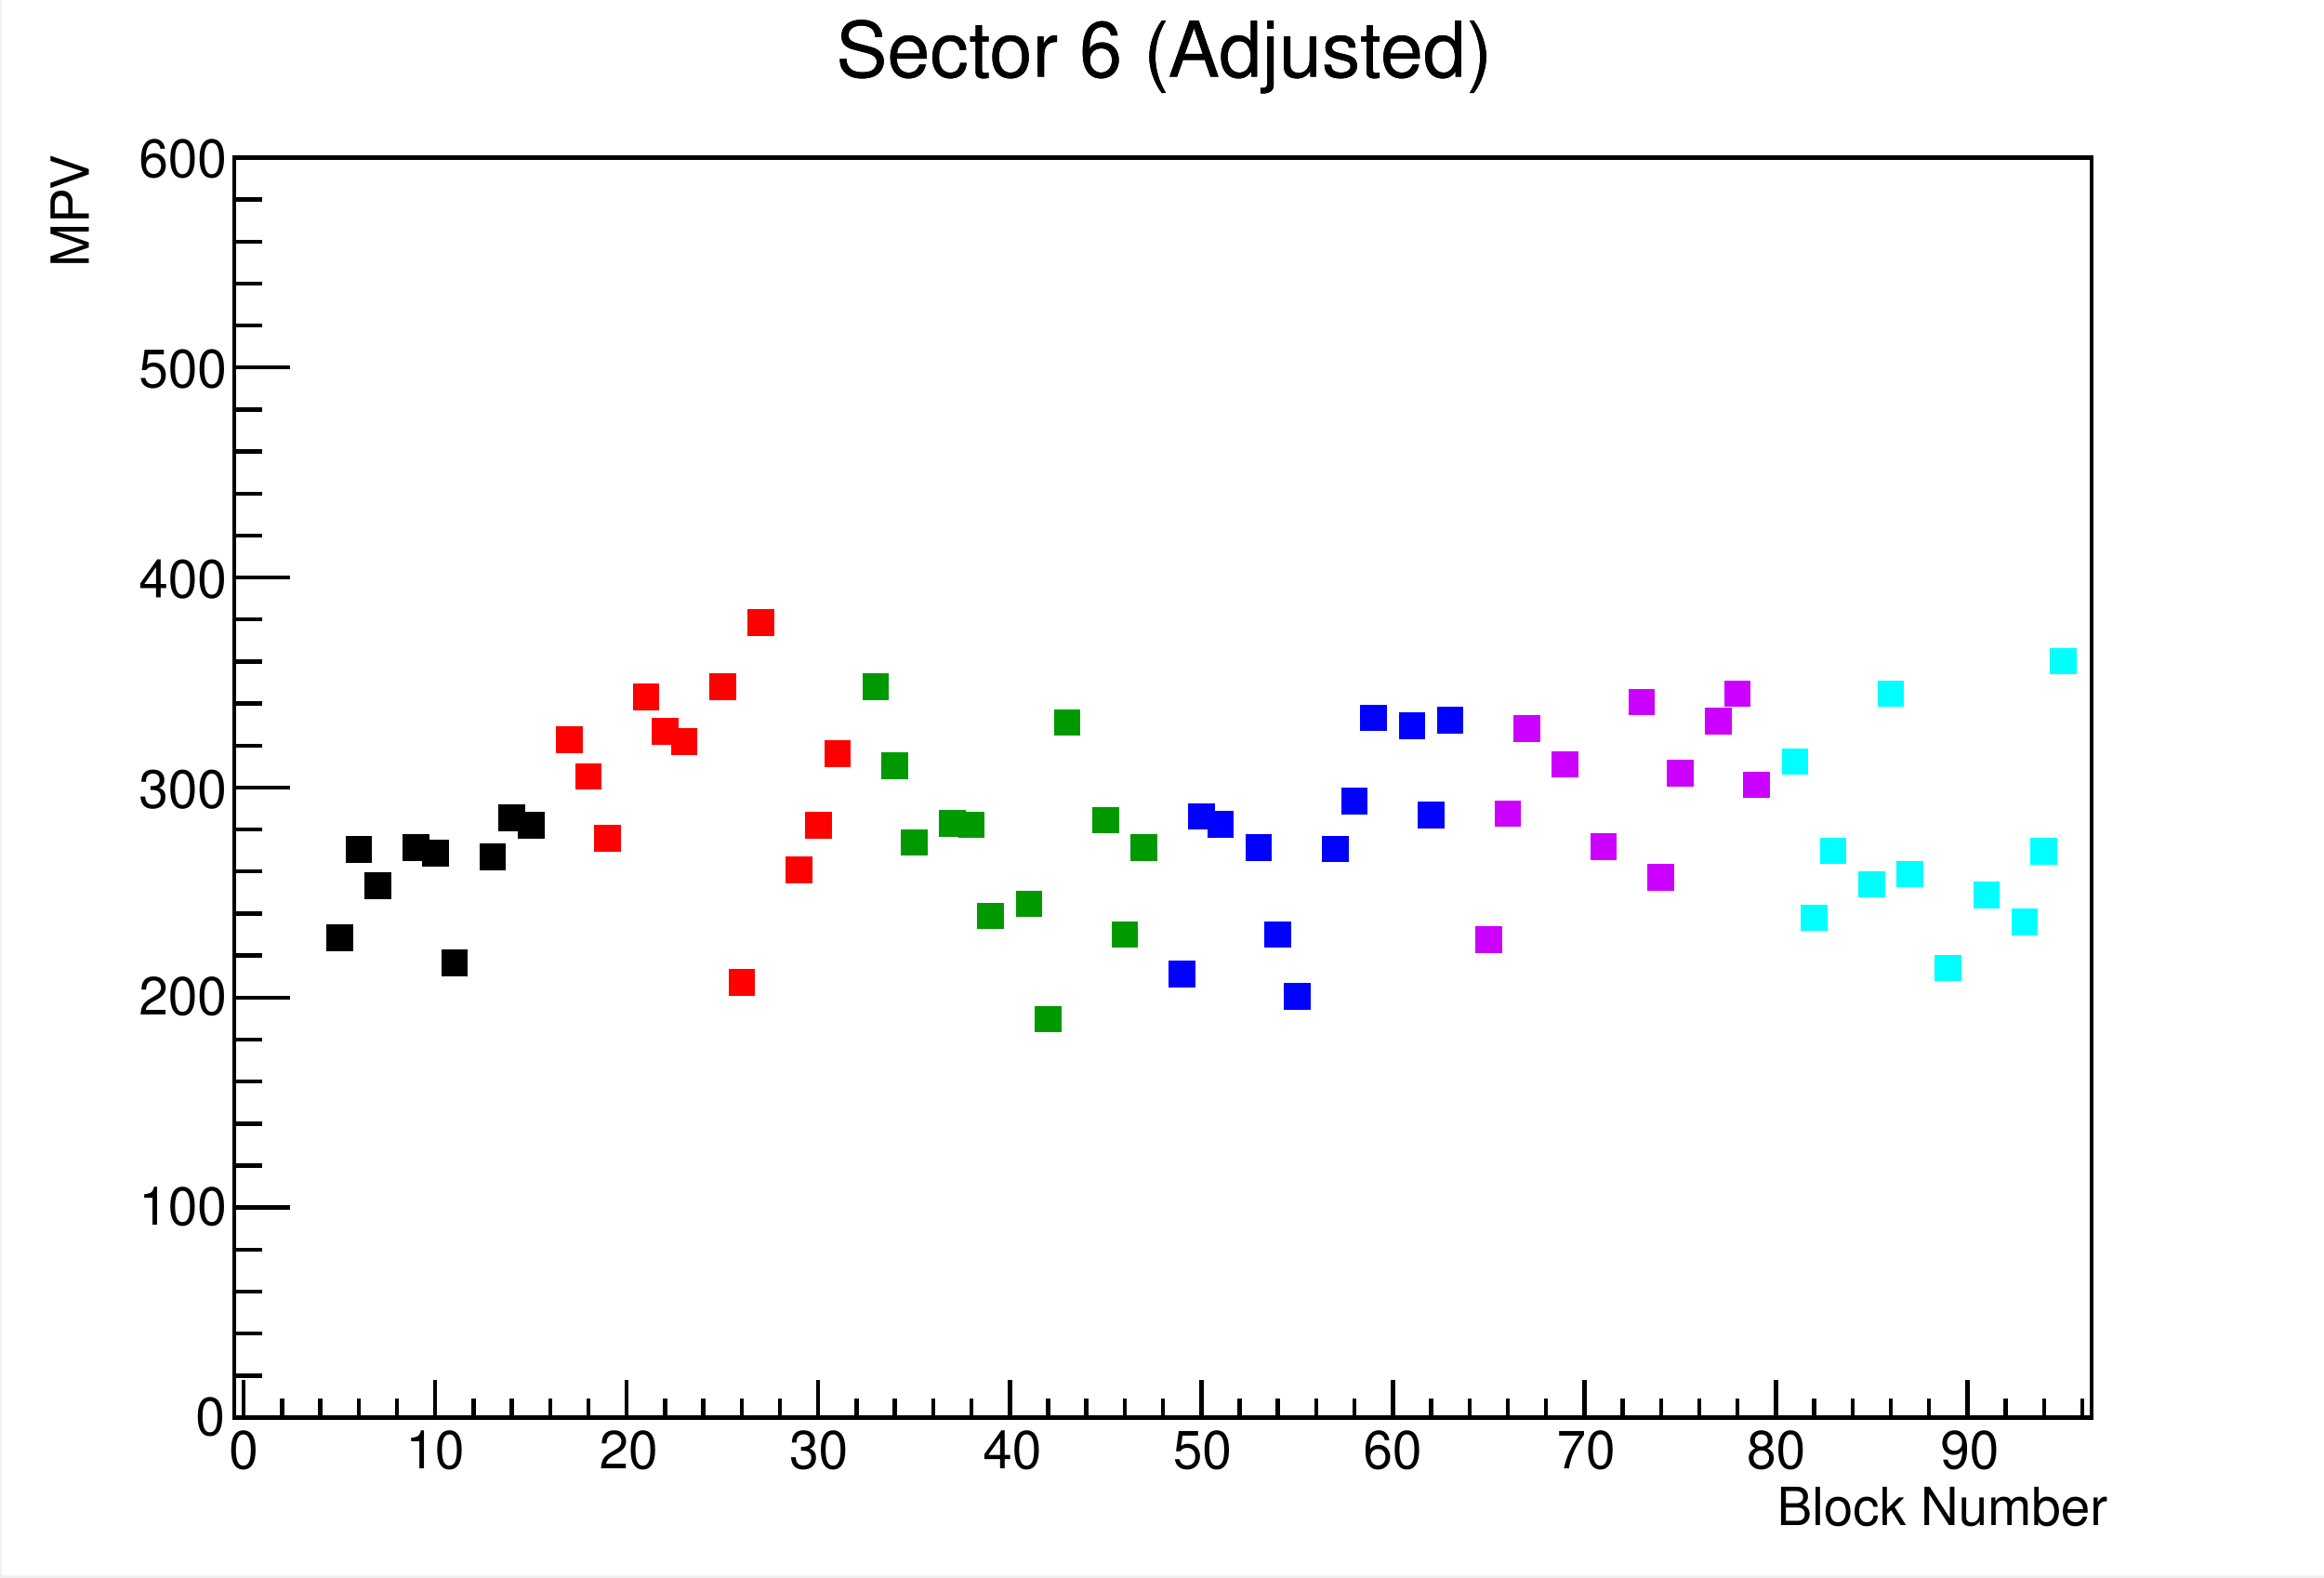
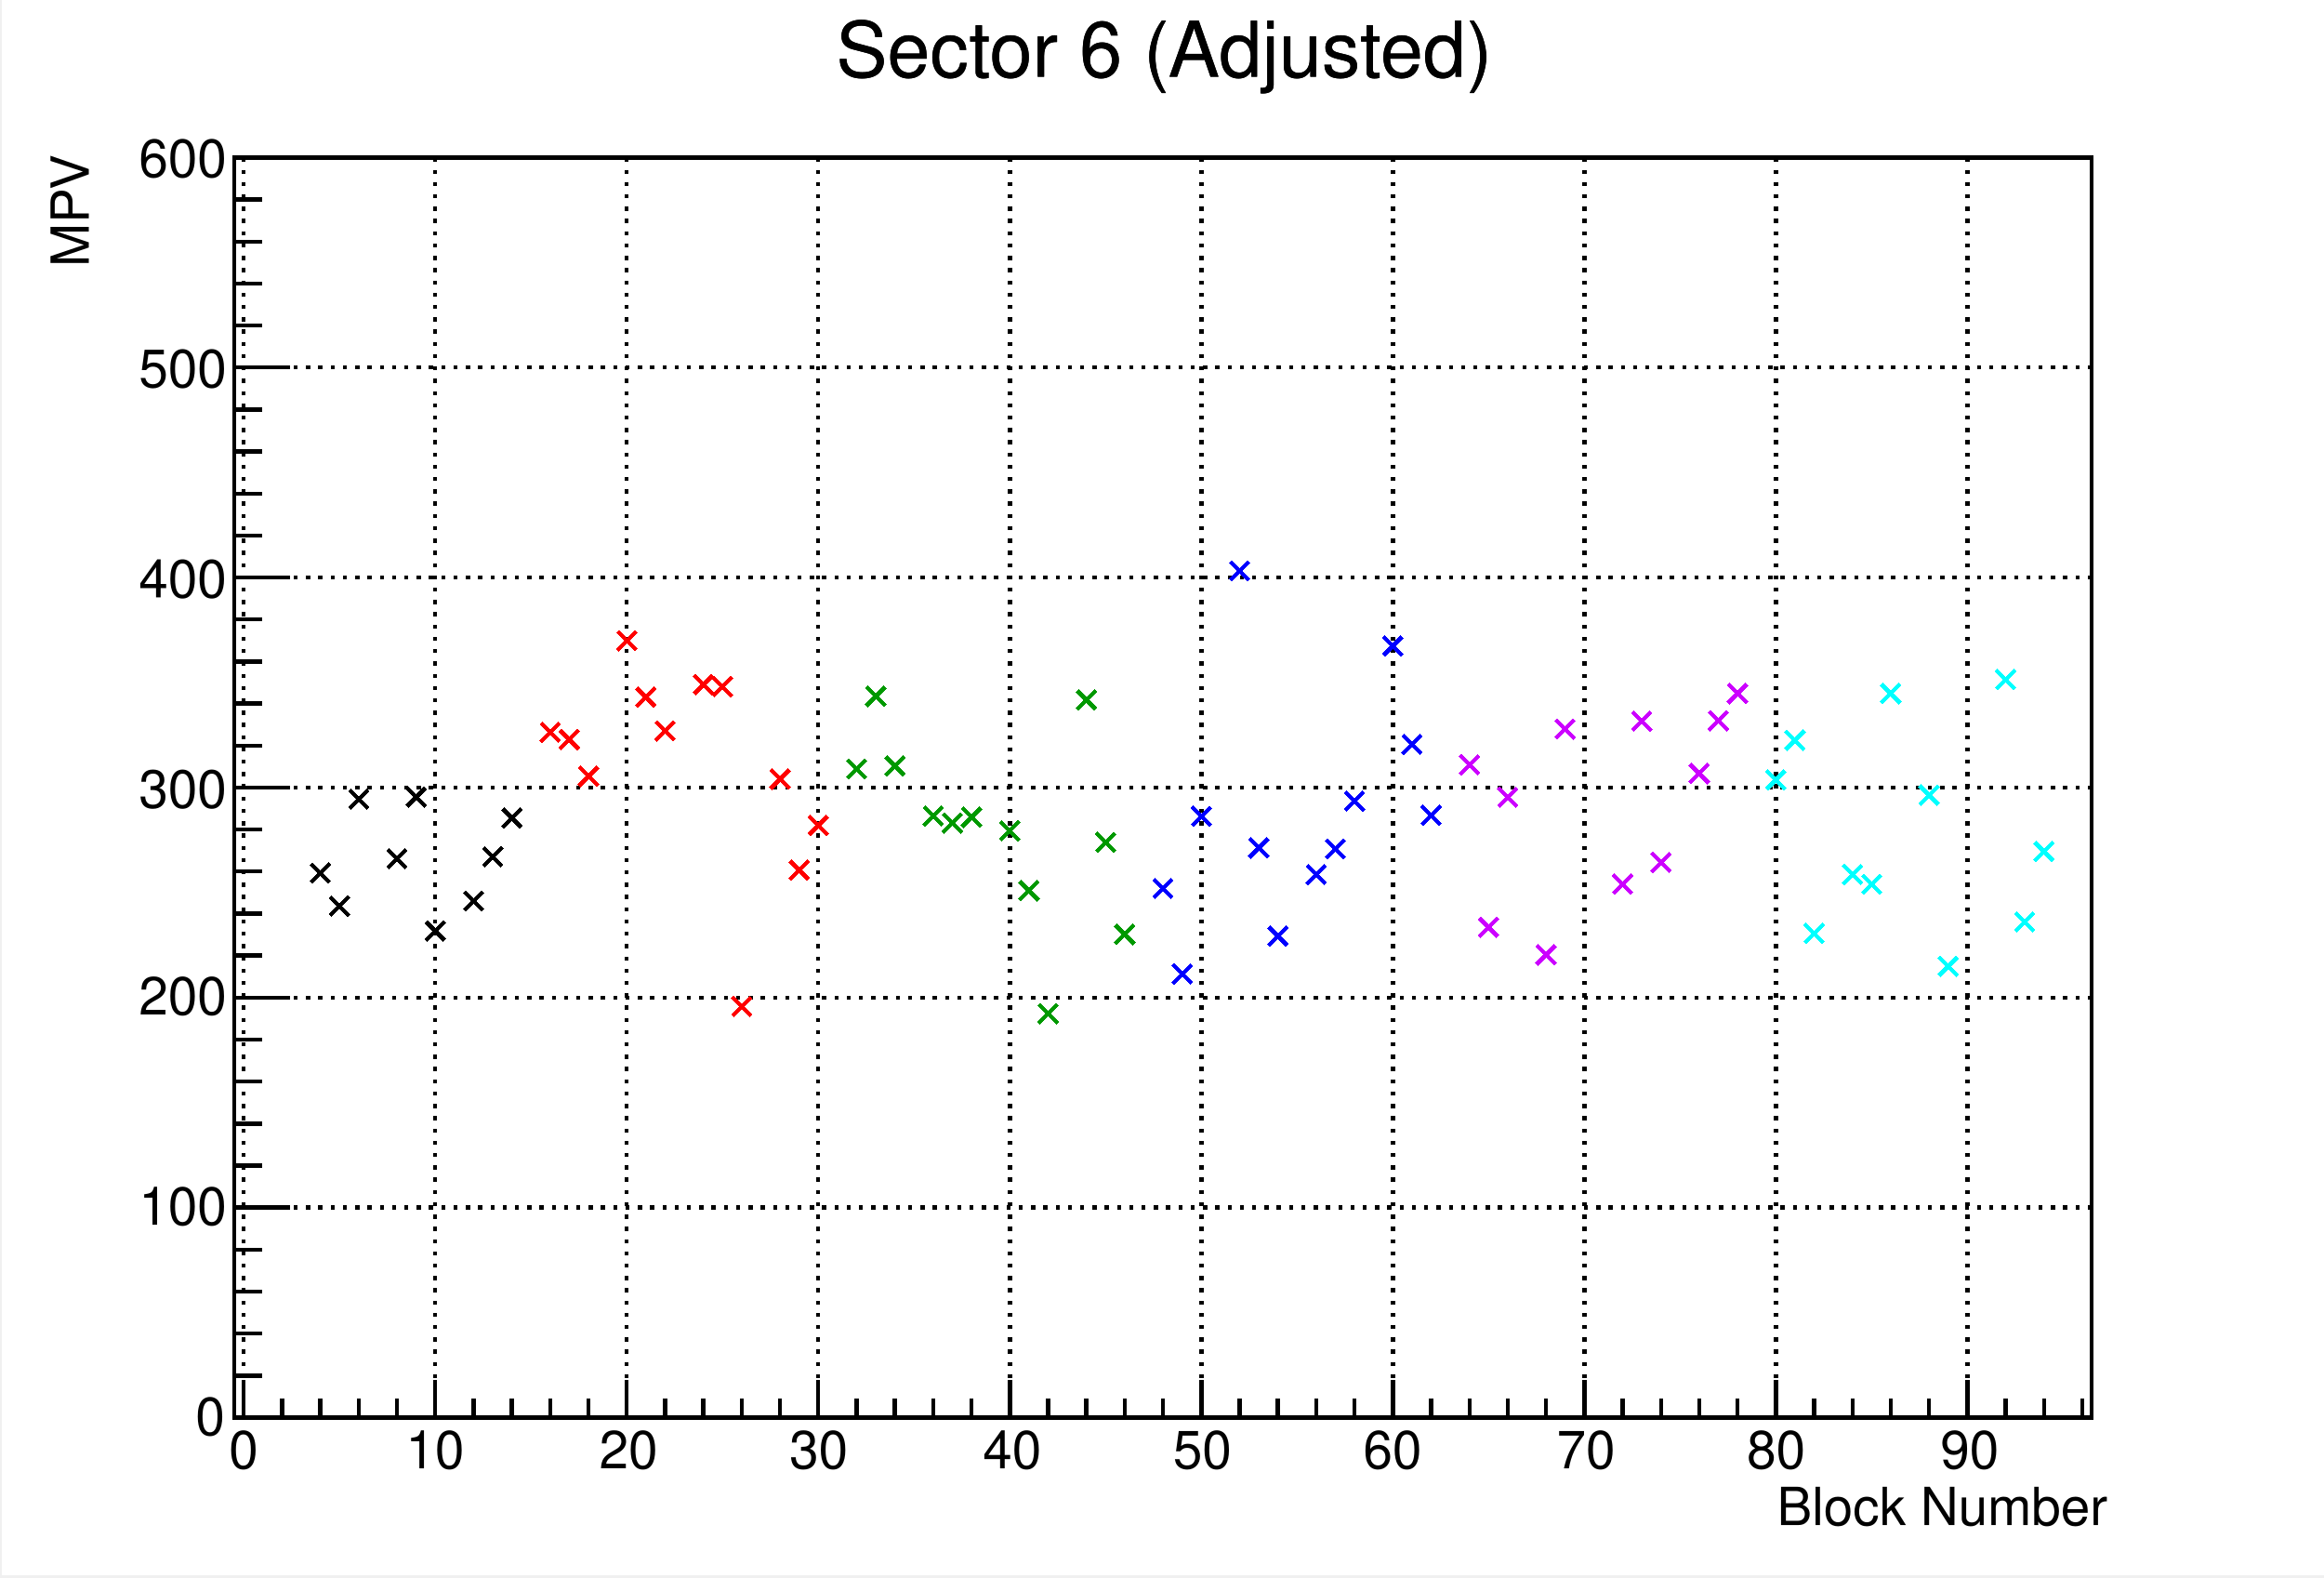
<svg xmlns="http://www.w3.org/2000/svg" width="567.429" height="384.969" viewBox="0 0 567.429 384.969" shape-rendering="crispEdges">
  <defs>
</defs>
  <rect x="0.5" y="0" width="566.929" height="384.469" fill="white" />
  <rect x="57.193" y="38.447" width="453.543" height="307.575" fill="white" />
  <rect x="57.193" y="38.447" width="453.543" height="307.575" fill="none" stroke="black" />
+   <path d="M57.193,346.022h 453.543" fill="none" stroke="black" />
+   <path d="M59.531,38.447v 307.575" fill="none" stroke="black" stroke-dasharray=" 1, 2" />
+   <path d="M106.288,38.447v 307.575" fill="none" stroke="black" stroke-dasharray=" 1, 2" />
+   <path d="M153.045,38.447v 307.575" fill="none" stroke="black" stroke-dasharray=" 1, 2" />
+   <path d="M199.802,38.447v 307.575" fill="none" stroke="black" stroke-dasharray=" 1, 2" />
+   <path d="M246.559,38.447v 307.575" fill="none" stroke="black" stroke-dasharray=" 1, 2" />
+   <path d="M293.316,38.447v 307.575" fill="none" stroke="black" stroke-dasharray=" 1, 2" />
+   <path d="M340.073,38.447v 307.575" fill="none" stroke="black" stroke-dasharray=" 1, 2" />
+   <path d="M386.83,38.447v 307.575" fill="none" stroke="black" stroke-dasharray=" 1, 2" />
+   <path d="M433.587,38.447v 307.575" fill="none" stroke="black" stroke-dasharray=" 1, 2" />
+   <path d="M480.344,38.447v 307.575" fill="none" stroke="black" stroke-dasharray=" 1, 2" />
+   <path d="M59.531,38.447v 307.575" fill="none" stroke="black" stroke-dasharray=" 1, 2" />
+   <path d="M480.344,38.447v 307.575" fill="none" stroke="black" stroke-dasharray=" 1, 2" />
+   <path d="M57.193,346.022v -307.575" fill="none" stroke="black" />
+   <path d="M510.736,346.022h -453.543" fill="none" stroke="black" stroke-dasharray=" 1, 2" />
+   <path d="M510.736,294.76h -453.543" fill="none" stroke="black" stroke-dasharray=" 1, 2" />
+   <path d="M510.736,243.497h -453.543" fill="none" stroke="black" stroke-dasharray=" 1, 2" />
+   <path d="M510.736,192.235h -453.543" fill="none" stroke="black" stroke-dasharray=" 1, 2" />
+   <path d="M510.736,140.972h -453.543" fill="none" stroke="black" stroke-dasharray=" 1, 2" />
+   <path d="M510.736,89.71h -453.543" fill="none" stroke="black" stroke-dasharray=" 1, 2" />
+   <path d="M510.736,38.447h -453.543" fill="none" stroke="black" stroke-dasharray=" 1, 2" />
  <path d="M57.193,346.022h 453.543" fill="none" stroke="#000099" />
  <path d="M57.193,346.022h 453.543" fill="none" stroke="black" />
  <path d="M59.531,336.795v 9.227" fill="none" stroke="black" />
  <path d="M68.882,341.409v 4.614" fill="none" stroke="black" />
  <path d="M78.234,341.409v 4.614" fill="none" stroke="black" />
  <path d="M87.585,341.409v 4.614" fill="none" stroke="black" />
  <path d="M96.936,341.409v 4.614" fill="none" stroke="black" />
  <path d="M106.288,336.795v 9.227" fill="none" stroke="black" />
  <path d="M115.639,341.409v 4.614" fill="none" stroke="black" />
  <path d="M124.991,341.409v 4.614" fill="none" stroke="black" />
  <path d="M134.342,341.409v 4.614" fill="none" stroke="black" />
  <path d="M143.693,341.409v 4.614" fill="none" stroke="black" />
  <path d="M153.045,336.795v 9.227" fill="none" stroke="black" />
  <path d="M162.396,341.409v 4.614" fill="none" stroke="black" />
  <path d="M171.748,341.409v 4.614" fill="none" stroke="black" />
  <path d="M181.099,341.409v 4.614" fill="none" stroke="black" />
  <path d="M190.45,341.409v 4.614" fill="none" stroke="black" />
  <path d="M199.802,336.795v 9.227" fill="none" stroke="black" />
  <path d="M209.153,341.409v 4.614" fill="none" stroke="black" />
  <path d="M218.505,341.409v 4.614" fill="none" stroke="black" />
  <path d="M227.856,341.409v 4.614" fill="none" stroke="black" />
  <path d="M237.208,341.409v 4.614" fill="none" stroke="black" />
  <path d="M246.559,336.795v 9.227" fill="none" stroke="black" />
  <path d="M255.91,341.409v 4.614" fill="none" stroke="black" />
  <path d="M265.262,341.409v 4.614" fill="none" stroke="black" />
  <path d="M274.613,341.409v 4.614" fill="none" stroke="black" />
  <path d="M283.965,341.409v 4.614" fill="none" stroke="black" />
  <path d="M293.316,336.795v 9.227" fill="none" stroke="black" />
  <path d="M302.667,341.409v 4.614" fill="none" stroke="black" />
  <path d="M312.019,341.409v 4.614" fill="none" stroke="black" />
  <path d="M321.37,341.409v 4.614" fill="none" stroke="black" />
  <path d="M330.722,341.409v 4.614" fill="none" stroke="black" />
  <path d="M340.073,336.795v 9.227" fill="none" stroke="black" />
  <path d="M349.424,341.409v 4.614" fill="none" stroke="black" />
  <path d="M358.776,341.409v 4.614" fill="none" stroke="black" />
  <path d="M368.127,341.409v 4.614" fill="none" stroke="black" />
  <path d="M377.479,341.409v 4.614" fill="none" stroke="black" />
  <path d="M386.83,336.795v 9.227" fill="none" stroke="black" />
  <path d="M396.181,341.409v 4.614" fill="none" stroke="black" />
  <path d="M405.533,341.409v 4.614" fill="none" stroke="black" />
  <path d="M414.884,341.409v 4.614" fill="none" stroke="black" />
  <path d="M424.236,341.409v 4.614" fill="none" stroke="black" />
  <path d="M433.587,336.795v 9.227" fill="none" stroke="black" />
  <path d="M442.939,341.409v 4.614" fill="none" stroke="black" />
  <path d="M452.29,341.409v 4.614" fill="none" stroke="black" />
  <path d="M461.641,341.409v 4.614" fill="none" stroke="black" />
  <path d="M470.993,341.409v 4.614" fill="none" stroke="black" />
  <path d="M480.344,336.795v 9.227" fill="none" stroke="black" />
  <path d="M59.531,336.795v 9.227" fill="none" stroke="black" />
  <path d="M480.344,336.795v 9.227" fill="none" stroke="black" />
  <path d="M489.696,341.409v 4.614" fill="none" stroke="black" />
  <path d="M499.047,341.409v 4.614" fill="none" stroke="black" />
  <path d="M508.398,341.409v 4.614" fill="none" stroke="black" />
  <text xml:space="preserve" x="55.89" y="358.403" fill="black" font-size="12.845" font-family="Helvetica">0</text>
  <text xml:space="preserve" x="99.061" y="358.403" fill="black" font-size="12.845" font-family="Helvetica">10</text>
  <text xml:space="preserve" x="146.305" y="358.403" fill="black" font-size="12.845" font-family="Helvetica">20</text>
  <text xml:space="preserve" x="192.735" y="358.403" fill="black" font-size="12.845" font-family="Helvetica">30</text>
  <text xml:space="preserve" x="239.979" y="358.403" fill="black" font-size="12.845" font-family="Helvetica">40</text>
  <text xml:space="preserve" x="286.408" y="358.403" fill="black" font-size="12.845" font-family="Helvetica">50</text>
  <text xml:space="preserve" x="332.838" y="358.403" fill="black" font-size="12.845" font-family="Helvetica">60</text>
  <text xml:space="preserve" x="380.082" y="358.403" fill="black" font-size="12.845" font-family="Helvetica">70</text>
  <text xml:space="preserve" x="426.511" y="358.403" fill="black" font-size="12.845" font-family="Helvetica">80</text>
  <text xml:space="preserve" x="473.755" y="358.403" fill="black" font-size="12.845" font-family="Helvetica">90</text>
  <text xml:space="preserve" x="433.842" y="372.251" fill="black" font-size="12.845" font-family="Helvetica">Block Number</text>
  <path d="M57.193,346.022v -307.575" fill="none" stroke="black" />
  <path d="M70.799,346.022h -13.606" fill="none" stroke="black" />
  <path d="M63.996,335.77h -6.803" fill="none" stroke="black" />
  <path d="M63.996,325.517h -6.803" fill="none" stroke="black" />
  <path d="M63.996,315.265h -6.803" fill="none" stroke="black" />
  <path d="M63.996,305.012h -6.803" fill="none" stroke="black" />
  <path d="M70.799,294.76h -13.606" fill="none" stroke="black" />
  <path d="M63.996,284.507h -6.803" fill="none" stroke="black" />
  <path d="M63.996,274.255h -6.803" fill="none" stroke="black" />
  <path d="M63.996,264.002h -6.803" fill="none" stroke="black" />
  <path d="M63.996,253.75h -6.803" fill="none" stroke="black" />
  <path d="M70.799,243.497h -13.606" fill="none" stroke="black" />
  <path d="M63.996,233.245h -6.803" fill="none" stroke="black" />
  <path d="M63.996,222.992h -6.803" fill="none" stroke="black" />
  <path d="M63.996,212.74h -6.803" fill="none" stroke="black" />
  <path d="M63.996,202.487h -6.803" fill="none" stroke="black" />
  <path d="M70.799,192.235h -13.606" fill="none" stroke="black" />
  <path d="M63.996,181.982h -6.803" fill="none" stroke="black" />
  <path d="M63.996,171.73h -6.803" fill="none" stroke="black" />
  <path d="M63.996,161.477h -6.803" fill="none" stroke="black" />
  <path d="M63.996,151.225h -6.803" fill="none" stroke="black" />
  <path d="M70.799,140.972h -13.606" fill="none" stroke="black" />
  <path d="M63.996,130.72h -6.803" fill="none" stroke="black" />
  <path d="M63.996,120.467h -6.803" fill="none" stroke="black" />
  <path d="M63.996,110.215h -6.803" fill="none" stroke="black" />
  <path d="M63.996,99.962h -6.803" fill="none" stroke="black" />
  <path d="M70.799,89.71h -13.606" fill="none" stroke="black" />
  <path d="M63.996,79.457h -6.803" fill="none" stroke="black" />
  <path d="M63.996,69.204h -6.803" fill="none" stroke="black" />
  <path d="M63.996,58.952h -6.803" fill="none" stroke="black" />
  <path d="M63.996,48.699h -6.803" fill="none" stroke="black" />
  <path d="M70.799,38.447h -13.606" fill="none" stroke="black" />
  <text xml:space="preserve" x="47.744" y="350.258" fill="black" font-size="12.845" font-family="Helvetica">0</text>
  <text xml:space="preserve" x="33.897" y="298.941" fill="black" font-size="12.845" font-family="Helvetica">100</text>
  <text xml:space="preserve" x="33.897" y="247.624" fill="black" font-size="12.845" font-family="Helvetica">200</text>
  <text xml:space="preserve" x="33.897" y="197.122" fill="black" font-size="12.845" font-family="Helvetica">300</text>
  <text xml:space="preserve" x="33.897" y="145.805" fill="black" font-size="12.845" font-family="Helvetica">400</text>
  <text xml:space="preserve" x="33.897" y="94.488" fill="black" font-size="12.845" font-family="Helvetica">500</text>
  <text xml:space="preserve" x="33.897" y="43.171" fill="black" font-size="12.845" font-family="Helvetica">600</text>
  <g transform="rotate(-90,21.6784,65.1643)">
    <text xml:space="preserve" x="21.678" y="65.164" fill="black" font-size="12.845" font-family="Helvetica">MPV</text>
  </g>
  <text xml:space="preserve" x="204.138" y="18.735" fill="black" font-size="18.794" font-family="Helvetica">Sector 6 (Adjusted)</text>
-   <g fill="black">
-     <rect x="79.651" y="225.644" width="6.516" height="6.516" />
-   </g>
-   <g fill="black">
-     <rect x="84.327" y="204.09" width="6.516" height="6.516" />
-   </g>
-   <g fill="black">
-     <rect x="89.002" y="212.853" width="6.516" height="6.516" />
-   </g>
-   <g fill="black">
-     <rect x="98.354" y="203.618" width="6.516" height="6.516" />
-   </g>
-   <g fill="black">
-     <rect x="103.03" y="204.966" width="6.516" height="6.516" />
-   </g>
-   <g fill="black">
-     <rect x="107.705" y="231.718" width="6.516" height="6.516" />
-   </g>
-   <g fill="black">
-     <rect x="117.057" y="205.834" width="6.516" height="6.516" />
-   </g>
-   <g fill="black">
-     <rect x="121.732" y="196.417" width="6.516" height="6.516" />
-   </g>
-   <g fill="black">
-     <rect x="126.408" y="198.249" width="6.516" height="6.516" />
-   </g>
-   <g fill="#ff0000">
-     <rect x="135.76" y="177.268" width="6.516" height="6.516" />
-   </g>
-   <g fill="#ff0000">
-     <rect x="140.435" y="186.256" width="6.516" height="6.516" />
-   </g>
-   <g fill="#ff0000">
-     <rect x="145.111" y="201.301" width="6.516" height="6.516" />
-   </g>
-   <g fill="#ff0000">
-     <rect x="154.462" y="166.918" width="6.516" height="6.516" />
-   </g>
-   <g fill="#ff0000">
-     <rect x="159.138" y="175.188" width="6.516" height="6.516" />
-   </g>
-   <g fill="#ff0000">
-     <rect x="163.814" y="177.763" width="6.516" height="6.516" />
-   </g>
-   <g fill="#ff0000">
-     <rect x="173.165" y="164.363" width="6.516" height="6.516" />
-   </g>
-   <g fill="#ff0000">
-     <rect x="177.841" y="236.606" width="6.516" height="6.516" />
-   </g>
-   <g fill="#ff0000">
-     <rect x="182.517" y="148.692" width="6.516" height="6.516" />
-   </g>
-   <g fill="#ff0000">
-     <rect x="191.868" y="209.116" width="6.516" height="6.516" />
-   </g>
-   <g fill="#ff0000">
-     <rect x="196.544" y="198.219" width="6.516" height="6.516" />
-   </g>
-   <g fill="#ff0000">
-     <rect x="201.219" y="180.721" width="6.516" height="6.516" />
-   </g>
-   <g fill="#009900">
-     <rect x="210.571" y="164.439" width="6.516" height="6.516" />
-   </g>
-   <g fill="#009900">
-     <rect x="215.246" y="183.687" width="6.516" height="6.516" />
-   </g>
-   <g fill="#009900">
-     <rect x="219.922" y="202.371" width="6.516" height="6.516" />
-   </g>
-   <g fill="#009900">
-     <rect x="229.274" y="197.673" width="6.516" height="6.516" />
-   </g>
-   <g fill="#009900">
-     <rect x="233.949" y="198.083" width="6.516" height="6.516" />
-   </g>
-   <g fill="#009900">
-     <rect x="238.625" y="220.29" width="6.516" height="6.516" />
-   </g>
-   <g fill="#009900">
-     <rect x="247.976" y="217.342" width="6.516" height="6.516" />
-   </g>
-   <g fill="#009900">
-     <rect x="252.652" y="245.472" width="6.516" height="6.516" />
-   </g>
-   <g fill="#009900">
-     <rect x="257.328" y="173.093" width="6.516" height="6.516" />
-   </g>
-   <g fill="#009900">
-     <rect x="266.679" y="196.906" width="6.516" height="6.516" />
-   </g>
-   <g fill="#009900">
-     <rect x="271.355" y="224.837" width="6.516" height="6.516" />
-   </g>
-   <g fill="#009900">
-     <rect x="276.031" y="203.605" width="6.516" height="6.516" />
-   </g>
-   <g fill="#0000ff">
-     <rect x="285.382" y="234.498" width="6.516" height="6.516" />
-   </g>
-   <g fill="#0000ff">
-     <rect x="290.058" y="196" width="6.516" height="6.516" />
-   </g>
-   <g fill="#0000ff">
-     <rect x="294.733" y="198.012" width="6.516" height="6.516" />
-   </g>
-   <g fill="#0000ff">
-     <rect x="304.085" y="203.695" width="6.516" height="6.516" />
-   </g>
-   <g fill="#0000ff">
-     <rect x="308.761" y="224.836" width="6.516" height="6.516" />
-   </g>
-   <g fill="#0000ff">
-     <rect x="313.436" y="239.911" width="6.516" height="6.516" />
-   </g>
-   <g fill="#0000ff">
-     <rect x="322.788" y="203.952" width="6.516" height="6.516" />
-   </g>
-   <g fill="#0000ff">
-     <rect x="327.463" y="192.317" width="6.516" height="6.516" />
-   </g>
-   <g fill="#0000ff">
-     <rect x="332.139" y="171.961" width="6.516" height="6.516" />
-   </g>
-   <g fill="#0000ff">
-     <rect x="341.491" y="173.969" width="6.516" height="6.516" />
-   </g>
-   <g fill="#0000ff">
-     <rect x="346.166" y="195.714" width="6.516" height="6.516" />
-   </g>
-   <g fill="#0000ff">
-     <rect x="350.842" y="172.605" width="6.516" height="6.516" />
-   </g>
-   <g fill="#cc00ff">
-     <rect x="360.193" y="226.128" width="6.516" height="6.516" />
-   </g>
-   <g fill="#cc00ff">
-     <rect x="364.869" y="195.364" width="6.516" height="6.516" />
-   </g>
-   <g fill="#cc00ff">
-     <rect x="369.545" y="174.574" width="6.516" height="6.516" />
-   </g>
-   <g fill="#cc00ff">
-     <rect x="378.896" y="183.342" width="6.516" height="6.516" />
-   </g>
-   <g fill="#cc00ff">
-     <rect x="388.248" y="203.334" width="6.516" height="6.516" />
-   </g>
-   <g fill="#cc00ff">
-     <rect x="397.599" y="168.132" width="6.516" height="6.516" />
-   </g>
-   <g fill="#cc00ff">
-     <rect x="402.275" y="210.897" width="6.516" height="6.516" />
-   </g>
-   <g fill="#cc00ff">
-     <rect x="406.95" y="185.445" width="6.516" height="6.516" />
-   </g>
-   <g fill="#cc00ff">
-     <rect x="416.302" y="172.698" width="6.516" height="6.516" />
-   </g>
-   <g fill="#cc00ff">
-     <rect x="420.977" y="166.049" width="6.516" height="6.516" />
-   </g>
-   <g fill="#cc00ff">
-     <rect x="425.653" y="188.326" width="6.516" height="6.516" />
-   </g>
-   <g fill="#00ffff">
-     <rect x="435.005" y="182.626" width="6.516" height="6.516" />
-   </g>
-   <g fill="#00ffff">
-     <rect x="439.68" y="220.738" width="6.516" height="6.516" />
-   </g>
-   <g fill="#00ffff">
-     <rect x="444.356" y="204.389" width="6.516" height="6.516" />
-   </g>
-   <g fill="#00ffff">
-     <rect x="453.707" y="212.591" width="6.516" height="6.516" />
-   </g>
-   <g fill="#00ffff">
-     <rect x="458.383" y="166.039" width="6.516" height="6.516" />
-   </g>
-   <g fill="#00ffff">
-     <rect x="463.059" y="210.126" width="6.516" height="6.516" />
-   </g>
-   <g fill="#00ffff">
-     <rect x="472.41" y="233.025" width="6.516" height="6.516" />
-   </g>
-   <g fill="#00ffff">
-     <rect x="481.762" y="215.185" width="6.516" height="6.516" />
-   </g>
-   <g fill="#00ffff">
-     <rect x="491.113" y="221.789" width="6.516" height="6.516" />
-   </g>
-   <g fill="#00ffff">
-     <rect x="495.789" y="204.593" width="6.516" height="6.516" />
-   </g>
-   <g fill="#00ffff">
-     <rect x="500.464" y="158.116" width="6.516" height="6.516" />
+   <g stroke="black" stroke-width="1" fill="none">
+     <line x1="75.93" y1="210.789" x2="80.537" y2="215.396" />
+     <line x1="75.93" y1="215.396" x2="80.537" y2="210.789" />
+   </g>
+   <g stroke="black" stroke-width="1" fill="none">
+     <line x1="80.606" y1="218.891" x2="85.213" y2="223.498" />
+     <line x1="80.606" y1="223.498" x2="85.213" y2="218.891" />
+   </g>
+   <g stroke="black" stroke-width="1" fill="none">
+     <line x1="85.281" y1="192.778" x2="89.888" y2="197.385" />
+     <line x1="85.281" y1="197.385" x2="89.888" y2="192.778" />
+   </g>
+   <g stroke="black" stroke-width="1" fill="none">
+     <line x1="94.633" y1="207.301" x2="99.24" y2="211.908" />
+     <line x1="94.633" y1="211.908" x2="99.24" y2="207.301" />
+   </g>
+   <g stroke="black" stroke-width="1" fill="none">
+     <line x1="99.308" y1="192.264" x2="103.916" y2="196.871" />
+     <line x1="99.308" y1="196.871" x2="103.916" y2="192.264" />
+   </g>
+   <g stroke="black" stroke-width="1" fill="none">
+     <line x1="103.984" y1="224.937" x2="108.591" y2="229.544" />
+     <line x1="103.984" y1="229.544" x2="108.591" y2="224.937" />
+   </g>
+   <g stroke="black" stroke-width="1" fill="none">
+     <line x1="113.336" y1="217.639" x2="117.943" y2="222.246" />
+     <line x1="113.336" y1="222.246" x2="117.943" y2="217.639" />
+   </g>
+   <g stroke="black" stroke-width="1" fill="none">
+     <line x1="118.011" y1="206.789" x2="122.618" y2="211.396" />
+     <line x1="118.011" y1="211.396" x2="122.618" y2="206.789" />
+   </g>
+   <g stroke="black" stroke-width="1" fill="none">
+     <line x1="122.687" y1="197.372" x2="127.294" y2="201.979" />
+     <line x1="122.687" y1="201.979" x2="127.294" y2="197.372" />
+   </g>
+   <g stroke="#ff0000" stroke-width="1" fill="none">
+     <line x1="132.038" y1="176.46" x2="136.646" y2="181.068" />
+     <line x1="132.038" y1="181.068" x2="136.646" y2="176.46" />
+   </g>
+   <g stroke="#ff0000" stroke-width="1" fill="none">
+     <line x1="136.714" y1="178.223" x2="141.321" y2="182.83" />
+     <line x1="136.714" y1="182.83" x2="141.321" y2="178.223" />
+   </g>
+   <g stroke="#ff0000" stroke-width="1" fill="none">
+     <line x1="141.39" y1="187.21" x2="145.997" y2="191.817" />
+     <line x1="141.39" y1="191.817" x2="145.997" y2="187.21" />
+   </g>
+   <g stroke="#ff0000" stroke-width="1" fill="none">
+     <line x1="150.741" y1="154.101" x2="155.348" y2="158.708" />
+     <line x1="150.741" y1="158.708" x2="155.348" y2="154.101" />
+   </g>
+   <g stroke="#ff0000" stroke-width="1" fill="none">
+     <line x1="155.417" y1="167.873" x2="160.024" y2="172.48" />
+     <line x1="155.417" y1="172.48" x2="160.024" y2="167.873" />
+   </g>
+   <g stroke="#ff0000" stroke-width="1" fill="none">
+     <line x1="160.093" y1="176.142" x2="164.7" y2="180.749" />
+     <line x1="160.093" y1="180.749" x2="164.7" y2="176.142" />
+   </g>
+   <g stroke="#ff0000" stroke-width="1" fill="none">
+     <line x1="169.444" y1="164.795" x2="174.051" y2="169.402" />
+     <line x1="169.444" y1="169.402" x2="174.051" y2="164.795" />
+   </g>
+   <g stroke="#ff0000" stroke-width="1" fill="none">
+     <line x1="174.12" y1="165.317" x2="178.727" y2="169.924" />
+     <line x1="174.12" y1="169.924" x2="178.727" y2="165.317" />
+   </g>
+   <g stroke="#ff0000" stroke-width="1" fill="none">
+     <line x1="178.796" y1="243.357" x2="183.403" y2="247.964" />
+     <line x1="178.796" y1="247.964" x2="183.403" y2="243.357" />
+   </g>
+   <g stroke="#ff0000" stroke-width="1" fill="none">
+     <line x1="188.147" y1="187.886" x2="192.754" y2="192.493" />
+     <line x1="188.147" y1="192.493" x2="192.754" y2="187.886" />
+   </g>
+   <g stroke="#ff0000" stroke-width="1" fill="none">
+     <line x1="192.823" y1="210.071" x2="197.43" y2="214.678" />
+     <line x1="192.823" y1="214.678" x2="197.43" y2="210.071" />
+   </g>
+   <g stroke="#ff0000" stroke-width="1" fill="none">
+     <line x1="197.498" y1="199.173" x2="202.105" y2="203.78" />
+     <line x1="197.498" y1="203.78" x2="202.105" y2="199.173" />
+   </g>
+   <g stroke="#009900" stroke-width="1" fill="none">
+     <line x1="206.85" y1="185.392" x2="211.457" y2="189.999" />
+     <line x1="206.85" y1="189.999" x2="211.457" y2="185.392" />
+   </g>
+   <g stroke="#009900" stroke-width="1" fill="none">
+     <line x1="211.525" y1="167.671" x2="216.133" y2="172.279" />
+     <line x1="211.525" y1="172.279" x2="216.133" y2="167.671" />
+   </g>
+   <g stroke="#009900" stroke-width="1" fill="none">
+     <line x1="216.201" y1="184.642" x2="220.808" y2="189.249" />
+     <line x1="216.201" y1="189.249" x2="220.808" y2="184.642" />
+   </g>
+   <g stroke="#009900" stroke-width="1" fill="none">
+     <line x1="225.553" y1="196.911" x2="230.16" y2="201.518" />
+     <line x1="225.553" y1="201.518" x2="230.16" y2="196.911" />
+   </g>
+   <g stroke="#009900" stroke-width="1" fill="none">
+     <line x1="230.228" y1="198.628" x2="234.835" y2="203.235" />
+     <line x1="230.228" y1="203.235" x2="234.835" y2="198.628" />
+   </g>
+   <g stroke="#009900" stroke-width="1" fill="none">
+     <line x1="234.904" y1="197.166" x2="239.511" y2="201.773" />
+     <line x1="234.904" y1="201.773" x2="239.511" y2="197.166" />
+   </g>
+   <g stroke="#009900" stroke-width="1" fill="none">
+     <line x1="244.255" y1="200.484" x2="248.862" y2="205.091" />
+     <line x1="244.255" y1="205.091" x2="248.862" y2="200.484" />
+   </g>
+   <g stroke="#009900" stroke-width="1" fill="none">
+     <line x1="248.931" y1="215.101" x2="253.538" y2="219.708" />
+     <line x1="248.931" y1="219.708" x2="253.538" y2="215.101" />
+   </g>
+   <g stroke="#009900" stroke-width="1" fill="none">
+     <line x1="253.607" y1="245.168" x2="258.214" y2="249.776" />
+     <line x1="253.607" y1="249.776" x2="258.214" y2="245.168" />
+   </g>
+   <g stroke="#009900" stroke-width="1" fill="none">
+     <line x1="262.958" y1="168.554" x2="267.565" y2="173.161" />
+     <line x1="262.958" y1="173.161" x2="267.565" y2="168.554" />
+   </g>
+   <g stroke="#009900" stroke-width="1" fill="none">
+     <line x1="267.634" y1="203.302" x2="272.241" y2="207.909" />
+     <line x1="267.634" y1="207.909" x2="272.241" y2="203.302" />
+   </g>
+   <g stroke="#009900" stroke-width="1" fill="none">
+     <line x1="272.31" y1="225.792" x2="276.917" y2="230.399" />
+     <line x1="272.31" y1="230.399" x2="276.917" y2="225.792" />
+   </g>
+   <g stroke="#0000ff" stroke-width="1" fill="none">
+     <line x1="281.661" y1="214.585" x2="286.268" y2="219.192" />
+     <line x1="281.661" y1="219.192" x2="286.268" y2="214.585" />
+   </g>
+   <g stroke="#0000ff" stroke-width="1" fill="none">
+     <line x1="286.337" y1="235.453" x2="290.944" y2="240.06" />
+     <line x1="286.337" y1="240.06" x2="290.944" y2="235.453" />
+   </g>
+   <g stroke="#0000ff" stroke-width="1" fill="none">
+     <line x1="291.012" y1="196.955" x2="295.62" y2="201.562" />
+     <line x1="291.012" y1="201.562" x2="295.62" y2="196.955" />
+   </g>
+   <g stroke="#0000ff" stroke-width="1" fill="none">
+     <line x1="300.364" y1="137.039" x2="304.971" y2="141.646" />
+     <line x1="300.364" y1="141.646" x2="304.971" y2="137.039" />
+   </g>
+   <g stroke="#0000ff" stroke-width="1" fill="none">
+     <line x1="305.04" y1="204.65" x2="309.647" y2="209.257" />
+     <line x1="305.04" y1="209.257" x2="309.647" y2="204.65" />
+   </g>
+   <g stroke="#0000ff" stroke-width="1" fill="none">
+     <line x1="309.715" y1="226.205" x2="314.322" y2="230.812" />
+     <line x1="309.715" y1="230.812" x2="314.322" y2="226.205" />
+   </g>
+   <g stroke="#0000ff" stroke-width="1" fill="none">
+     <line x1="319.067" y1="211.208" x2="323.674" y2="215.816" />
+     <line x1="319.067" y1="215.816" x2="323.674" y2="211.208" />
+   </g>
+   <g stroke="#0000ff" stroke-width="1" fill="none">
+     <line x1="323.742" y1="204.907" x2="328.349" y2="209.514" />
+     <line x1="323.742" y1="209.514" x2="328.349" y2="204.907" />
+   </g>
+   <g stroke="#0000ff" stroke-width="1" fill="none">
+     <line x1="328.418" y1="193.272" x2="333.025" y2="197.879" />
+     <line x1="328.418" y1="197.879" x2="333.025" y2="193.272" />
+   </g>
+   <g stroke="#0000ff" stroke-width="1" fill="none">
+     <line x1="337.769" y1="155.374" x2="342.377" y2="159.981" />
+     <line x1="337.769" y1="159.981" x2="342.377" y2="155.374" />
+   </g>
+   <g stroke="#0000ff" stroke-width="1" fill="none">
+     <line x1="342.445" y1="179.417" x2="347.052" y2="184.024" />
+     <line x1="342.445" y1="184.024" x2="347.052" y2="179.417" />
+   </g>
+   <g stroke="#0000ff" stroke-width="1" fill="none">
+     <line x1="347.121" y1="196.668" x2="351.728" y2="201.275" />
+     <line x1="347.121" y1="201.275" x2="351.728" y2="196.668" />
+   </g>
+   <g stroke="#cc00ff" stroke-width="1" fill="none">
+     <line x1="356.472" y1="184.389" x2="361.079" y2="188.996" />
+     <line x1="356.472" y1="188.996" x2="361.079" y2="184.389" />
+   </g>
+   <g stroke="#cc00ff" stroke-width="1" fill="none">
+     <line x1="361.148" y1="224.049" x2="365.755" y2="228.656" />
+     <line x1="361.148" y1="228.656" x2="365.755" y2="224.049" />
+   </g>
+   <g stroke="#cc00ff" stroke-width="1" fill="none">
+     <line x1="365.824" y1="192.288" x2="370.431" y2="196.895" />
+     <line x1="365.824" y1="196.895" x2="370.431" y2="192.288" />
+   </g>
+   <g stroke="#cc00ff" stroke-width="1" fill="none">
+     <line x1="375.175" y1="230.76" x2="379.782" y2="235.367" />
+     <line x1="375.175" y1="235.367" x2="379.782" y2="230.76" />
+   </g>
+   <g stroke="#cc00ff" stroke-width="1" fill="none">
+     <line x1="379.851" y1="175.676" x2="384.458" y2="180.283" />
+     <line x1="379.851" y1="180.283" x2="384.458" y2="175.676" />
+   </g>
+   <g stroke="#cc00ff" stroke-width="1" fill="none">
+     <line x1="393.878" y1="213.492" x2="398.485" y2="218.099" />
+     <line x1="393.878" y1="218.099" x2="398.485" y2="213.492" />
+   </g>
+   <g stroke="#cc00ff" stroke-width="1" fill="none">
+     <line x1="398.554" y1="173.77" x2="403.161" y2="178.377" />
+     <line x1="398.554" y1="178.377" x2="403.161" y2="173.77" />
+   </g>
+   <g stroke="#cc00ff" stroke-width="1" fill="none">
+     <line x1="403.229" y1="208.219" x2="407.836" y2="212.826" />
+     <line x1="403.229" y1="212.826" x2="407.836" y2="208.219" />
+   </g>
+   <g stroke="#cc00ff" stroke-width="1" fill="none">
+     <line x1="412.581" y1="186.512" x2="417.188" y2="191.119" />
+     <line x1="412.581" y1="191.119" x2="417.188" y2="186.512" />
+   </g>
+   <g stroke="#cc00ff" stroke-width="1" fill="none">
+     <line x1="417.256" y1="173.652" x2="421.864" y2="178.259" />
+     <line x1="417.256" y1="178.259" x2="421.864" y2="173.652" />
+   </g>
+   <g stroke="#cc00ff" stroke-width="1" fill="none">
+     <line x1="421.932" y1="167.004" x2="426.539" y2="171.611" />
+     <line x1="421.932" y1="171.611" x2="426.539" y2="167.004" />
+   </g>
+   <g stroke="#00ffff" stroke-width="1" fill="none">
+     <line x1="431.284" y1="188.07" x2="435.891" y2="192.677" />
+     <line x1="431.284" y1="192.677" x2="435.891" y2="188.07" />
+   </g>
+   <g stroke="#00ffff" stroke-width="1" fill="none">
+     <line x1="435.959" y1="178.406" x2="440.566" y2="183.013" />
+     <line x1="435.959" y1="183.013" x2="440.566" y2="178.406" />
+   </g>
+   <g stroke="#00ffff" stroke-width="1" fill="none">
+     <line x1="440.635" y1="225.512" x2="445.242" y2="230.119" />
+     <line x1="440.635" y1="230.119" x2="445.242" y2="225.512" />
+   </g>
+   <g stroke="#00ffff" stroke-width="1" fill="none">
+     <line x1="449.986" y1="211.17" x2="454.593" y2="215.777" />
+     <line x1="449.986" y1="215.777" x2="454.593" y2="211.17" />
+   </g>
+   <g stroke="#00ffff" stroke-width="1" fill="none">
+     <line x1="454.662" y1="213.546" x2="459.269" y2="218.153" />
+     <line x1="454.662" y1="218.153" x2="459.269" y2="213.546" />
+   </g>
+   <g stroke="#00ffff" stroke-width="1" fill="none">
+     <line x1="459.338" y1="166.994" x2="463.945" y2="171.601" />
+     <line x1="459.338" y1="171.601" x2="463.945" y2="166.994" />
+   </g>
+   <g stroke="#00ffff" stroke-width="1" fill="none">
+     <line x1="468.689" y1="191.763" x2="473.296" y2="196.37" />
+     <line x1="468.689" y1="196.37" x2="473.296" y2="191.763" />
+   </g>
+   <g stroke="#00ffff" stroke-width="1" fill="none">
+     <line x1="473.365" y1="233.58" x2="477.972" y2="238.187" />
+     <line x1="473.365" y1="238.187" x2="477.972" y2="233.58" />
+   </g>
+   <g stroke="#00ffff" stroke-width="1" fill="none">
+     <line x1="487.392" y1="163.535" x2="491.999" y2="168.142" />
+     <line x1="487.392" y1="168.142" x2="491.999" y2="163.535" />
+   </g>
+   <g stroke="#00ffff" stroke-width="1" fill="none">
+     <line x1="492.068" y1="222.744" x2="496.675" y2="227.351" />
+     <line x1="492.068" y1="227.351" x2="496.675" y2="222.744" />
+   </g>
+   <g stroke="#00ffff" stroke-width="1" fill="none">
+     <line x1="496.743" y1="205.548" x2="501.351" y2="210.155" />
+     <line x1="496.743" y1="210.155" x2="501.351" y2="205.548" />
  </g>
  <path d="M57.193,346.022h 453.543" fill="none" stroke="black" />
  <path d="M59.531,336.795v 9.227" fill="none" stroke="black" />
  <path d="M68.882,341.409v 4.614" fill="none" stroke="black" />
  <path d="M78.234,341.409v 4.614" fill="none" stroke="black" />
  <path d="M87.585,341.409v 4.614" fill="none" stroke="black" />
  <path d="M96.936,341.409v 4.614" fill="none" stroke="black" />
  <path d="M106.288,336.795v 9.227" fill="none" stroke="black" />
  <path d="M115.639,341.409v 4.614" fill="none" stroke="black" />
  <path d="M124.991,341.409v 4.614" fill="none" stroke="black" />
  <path d="M134.342,341.409v 4.614" fill="none" stroke="black" />
  <path d="M143.693,341.409v 4.614" fill="none" stroke="black" />
  <path d="M153.045,336.795v 9.227" fill="none" stroke="black" />
  <path d="M162.396,341.409v 4.614" fill="none" stroke="black" />
  <path d="M171.748,341.409v 4.614" fill="none" stroke="black" />
  <path d="M181.099,341.409v 4.614" fill="none" stroke="black" />
  <path d="M190.45,341.409v 4.614" fill="none" stroke="black" />
  <path d="M199.802,336.795v 9.227" fill="none" stroke="black" />
  <path d="M209.153,341.409v 4.614" fill="none" stroke="black" />
  <path d="M218.505,341.409v 4.614" fill="none" stroke="black" />
  <path d="M227.856,341.409v 4.614" fill="none" stroke="black" />
  <path d="M237.208,341.409v 4.614" fill="none" stroke="black" />
  <path d="M246.559,336.795v 9.227" fill="none" stroke="black" />
  <path d="M255.91,341.409v 4.614" fill="none" stroke="black" />
  <path d="M265.262,341.409v 4.614" fill="none" stroke="black" />
  <path d="M274.613,341.409v 4.614" fill="none" stroke="black" />
  <path d="M283.965,341.409v 4.614" fill="none" stroke="black" />
  <path d="M293.316,336.795v 9.227" fill="none" stroke="black" />
  <path d="M302.667,341.409v 4.614" fill="none" stroke="black" />
  <path d="M312.019,341.409v 4.614" fill="none" stroke="black" />
  <path d="M321.37,341.409v 4.614" fill="none" stroke="black" />
  <path d="M330.722,341.409v 4.614" fill="none" stroke="black" />
  <path d="M340.073,336.795v 9.227" fill="none" stroke="black" />
  <path d="M349.424,341.409v 4.614" fill="none" stroke="black" />
  <path d="M358.776,341.409v 4.614" fill="none" stroke="black" />
  <path d="M368.127,341.409v 4.614" fill="none" stroke="black" />
  <path d="M377.479,341.409v 4.614" fill="none" stroke="black" />
  <path d="M386.83,336.795v 9.227" fill="none" stroke="black" />
  <path d="M396.181,341.409v 4.614" fill="none" stroke="black" />
  <path d="M405.533,341.409v 4.614" fill="none" stroke="black" />
  <path d="M414.884,341.409v 4.614" fill="none" stroke="black" />
  <path d="M424.236,341.409v 4.614" fill="none" stroke="black" />
  <path d="M433.587,336.795v 9.227" fill="none" stroke="black" />
  <path d="M442.939,341.409v 4.614" fill="none" stroke="black" />
  <path d="M452.29,341.409v 4.614" fill="none" stroke="black" />
  <path d="M461.641,341.409v 4.614" fill="none" stroke="black" />
  <path d="M470.993,341.409v 4.614" fill="none" stroke="black" />
  <path d="M480.344,336.795v 9.227" fill="none" stroke="black" />
  <path d="M59.531,336.795v 9.227" fill="none" stroke="black" />
  <path d="M480.344,336.795v 9.227" fill="none" stroke="black" />
  <path d="M489.696,341.409v 4.614" fill="none" stroke="black" />
  <path d="M499.047,341.409v 4.614" fill="none" stroke="black" />
  <path d="M508.398,341.409v 4.614" fill="none" stroke="black" />
  <path d="M57.193,346.022v -307.575" fill="none" stroke="black" />
  <path d="M70.799,346.022h -13.606" fill="none" stroke="black" />
  <path d="M63.996,335.77h -6.803" fill="none" stroke="black" />
  <path d="M63.996,325.517h -6.803" fill="none" stroke="black" />
  <path d="M63.996,315.265h -6.803" fill="none" stroke="black" />
  <path d="M63.996,305.012h -6.803" fill="none" stroke="black" />
  <path d="M70.799,294.76h -13.606" fill="none" stroke="black" />
  <path d="M63.996,284.507h -6.803" fill="none" stroke="black" />
  <path d="M63.996,274.255h -6.803" fill="none" stroke="black" />
  <path d="M63.996,264.002h -6.803" fill="none" stroke="black" />
  <path d="M63.996,253.75h -6.803" fill="none" stroke="black" />
  <path d="M70.799,243.497h -13.606" fill="none" stroke="black" />
  <path d="M63.996,233.245h -6.803" fill="none" stroke="black" />
  <path d="M63.996,222.992h -6.803" fill="none" stroke="black" />
  <path d="M63.996,212.74h -6.803" fill="none" stroke="black" />
  <path d="M63.996,202.487h -6.803" fill="none" stroke="black" />
  <path d="M70.799,192.235h -13.606" fill="none" stroke="black" />
  <path d="M63.996,181.982h -6.803" fill="none" stroke="black" />
  <path d="M63.996,171.73h -6.803" fill="none" stroke="black" />
  <path d="M63.996,161.477h -6.803" fill="none" stroke="black" />
  <path d="M63.996,151.225h -6.803" fill="none" stroke="black" />
  <path d="M70.799,140.972h -13.606" fill="none" stroke="black" />
  <path d="M63.996,130.72h -6.803" fill="none" stroke="black" />
  <path d="M63.996,120.467h -6.803" fill="none" stroke="black" />
  <path d="M63.996,110.215h -6.803" fill="none" stroke="black" />
  <path d="M63.996,99.962h -6.803" fill="none" stroke="black" />
  <path d="M70.799,89.71h -13.606" fill="none" stroke="black" />
  <path d="M63.996,79.457h -6.803" fill="none" stroke="black" />
  <path d="M63.996,69.204h -6.803" fill="none" stroke="black" />
  <path d="M63.996,58.952h -6.803" fill="none" stroke="black" />
  <path d="M63.996,48.699h -6.803" fill="none" stroke="black" />
  <path d="M70.799,38.447h -13.606" fill="none" stroke="black" />
  <text xml:space="preserve" x="204.138" y="18.735" fill="black" font-size="18.794" font-family="Helvetica">Sector 6 (Adjusted)</text>
</svg>
